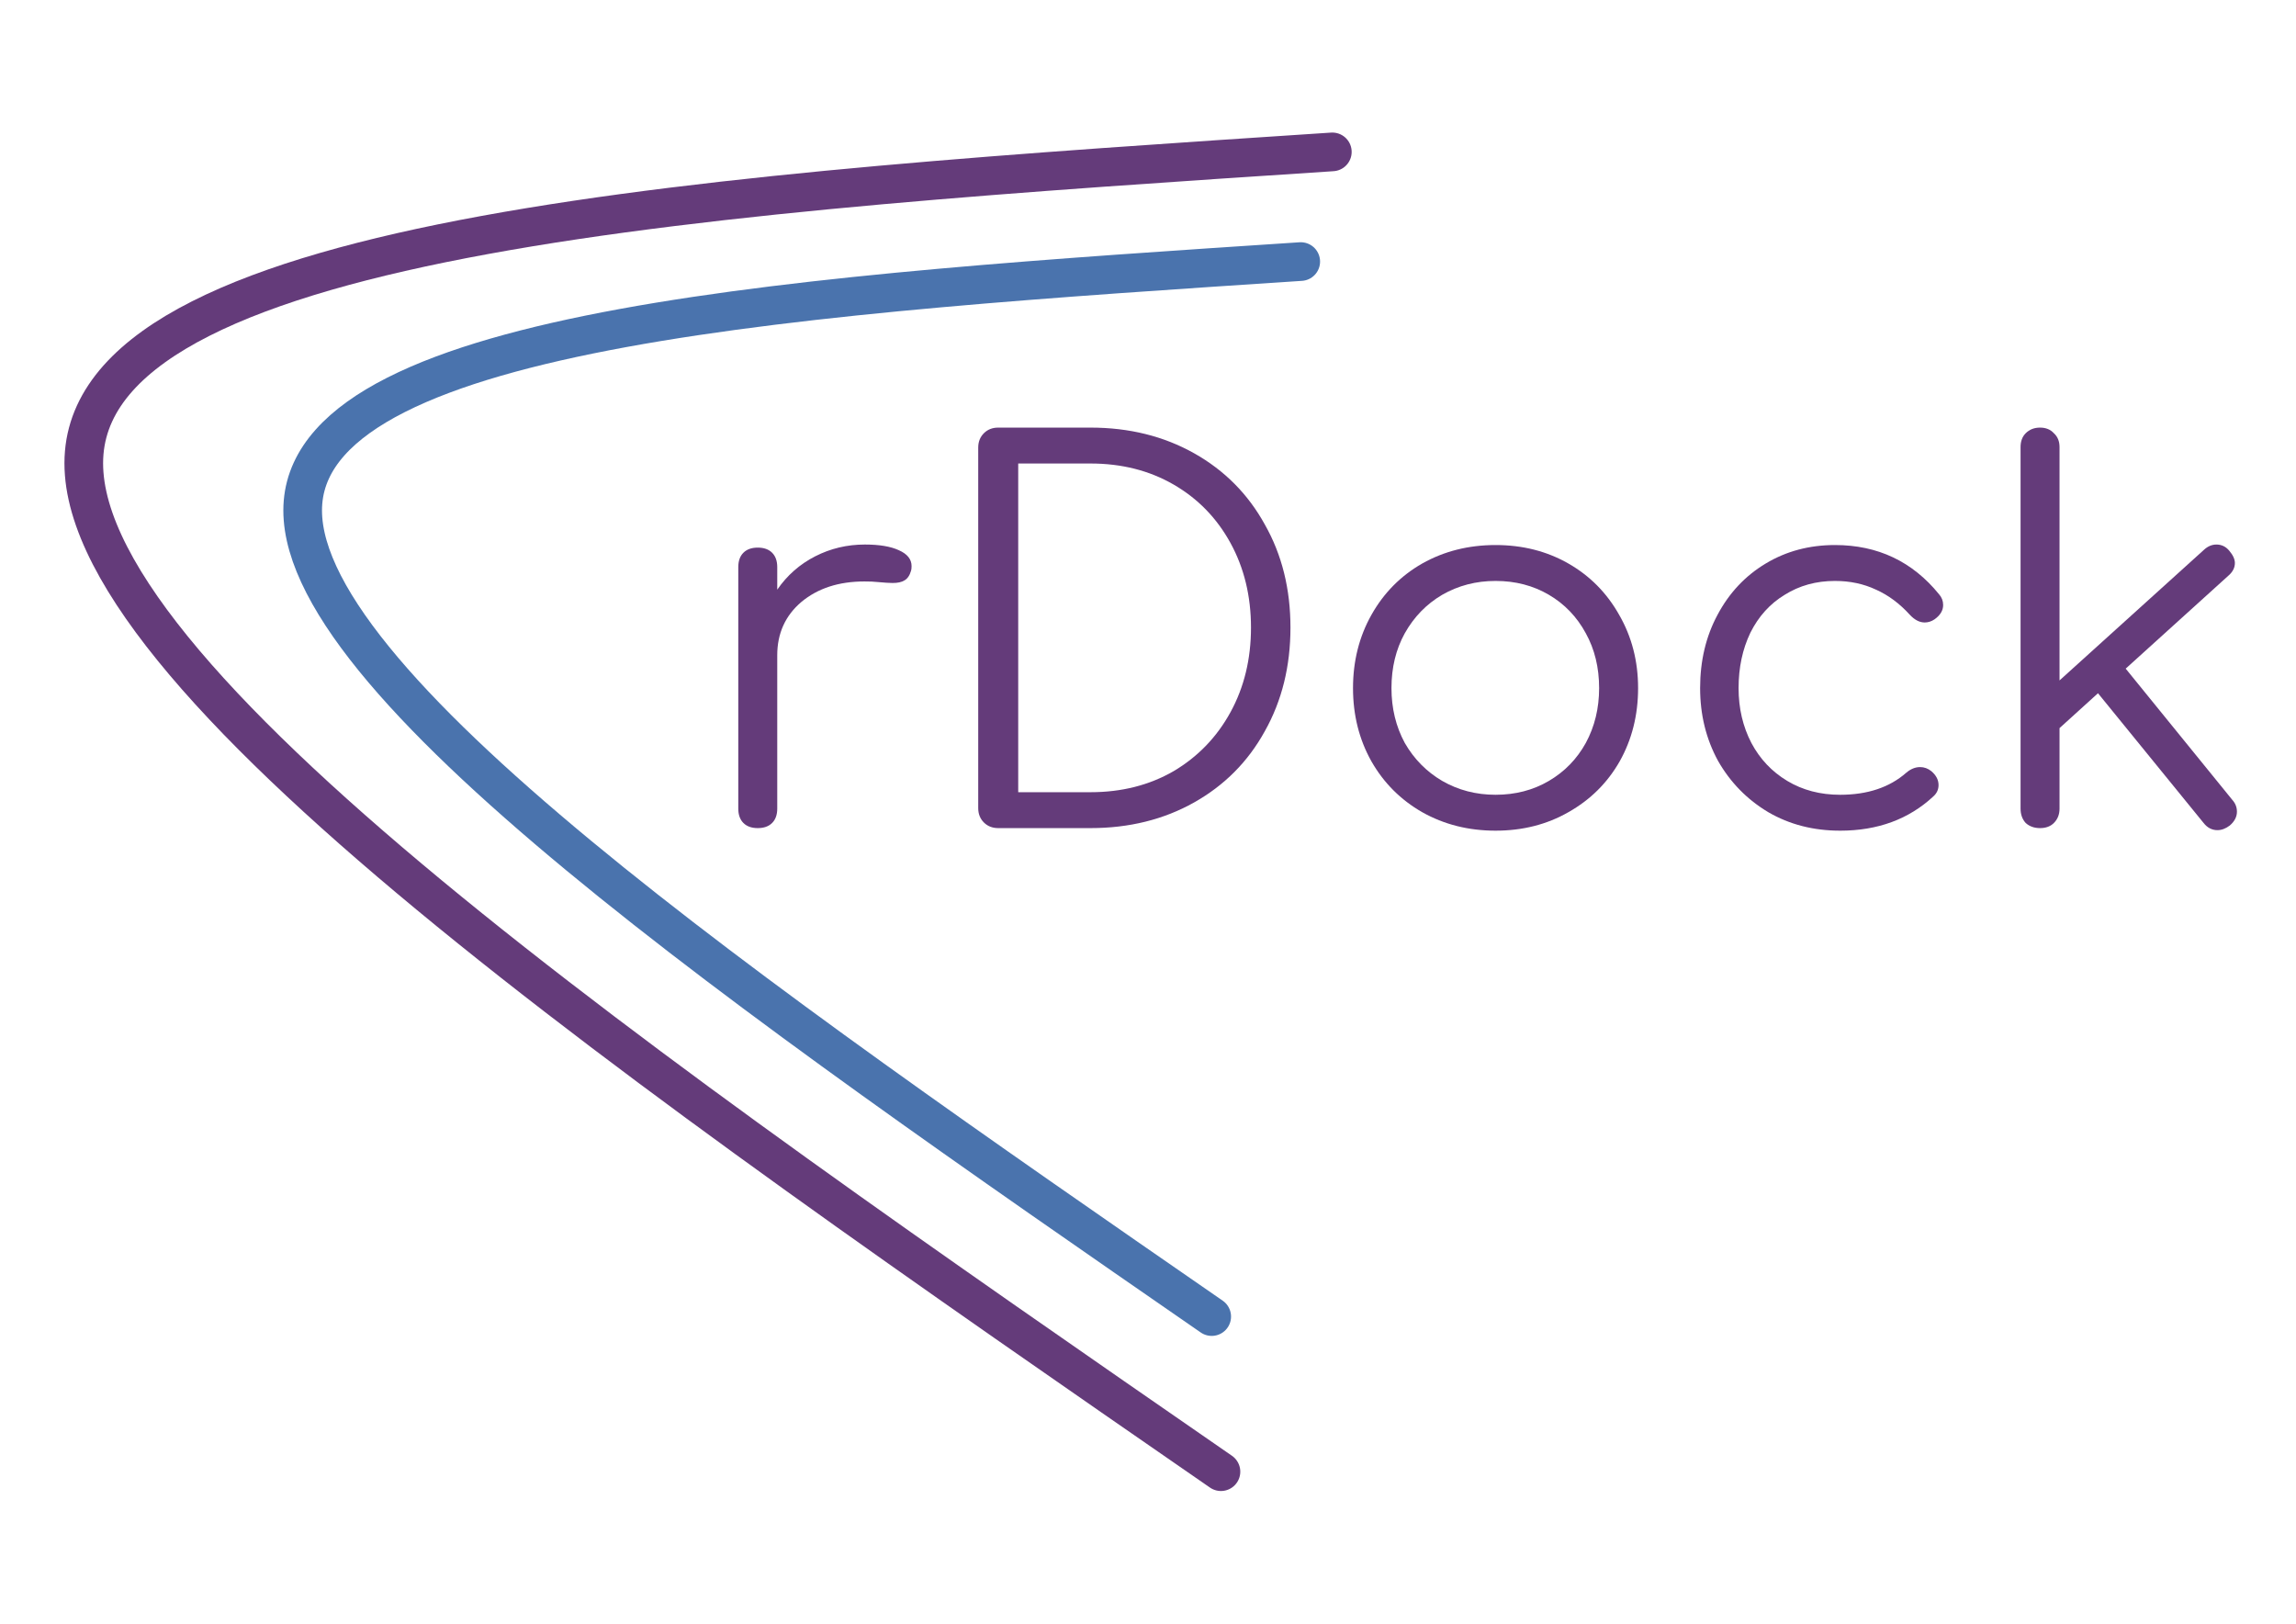
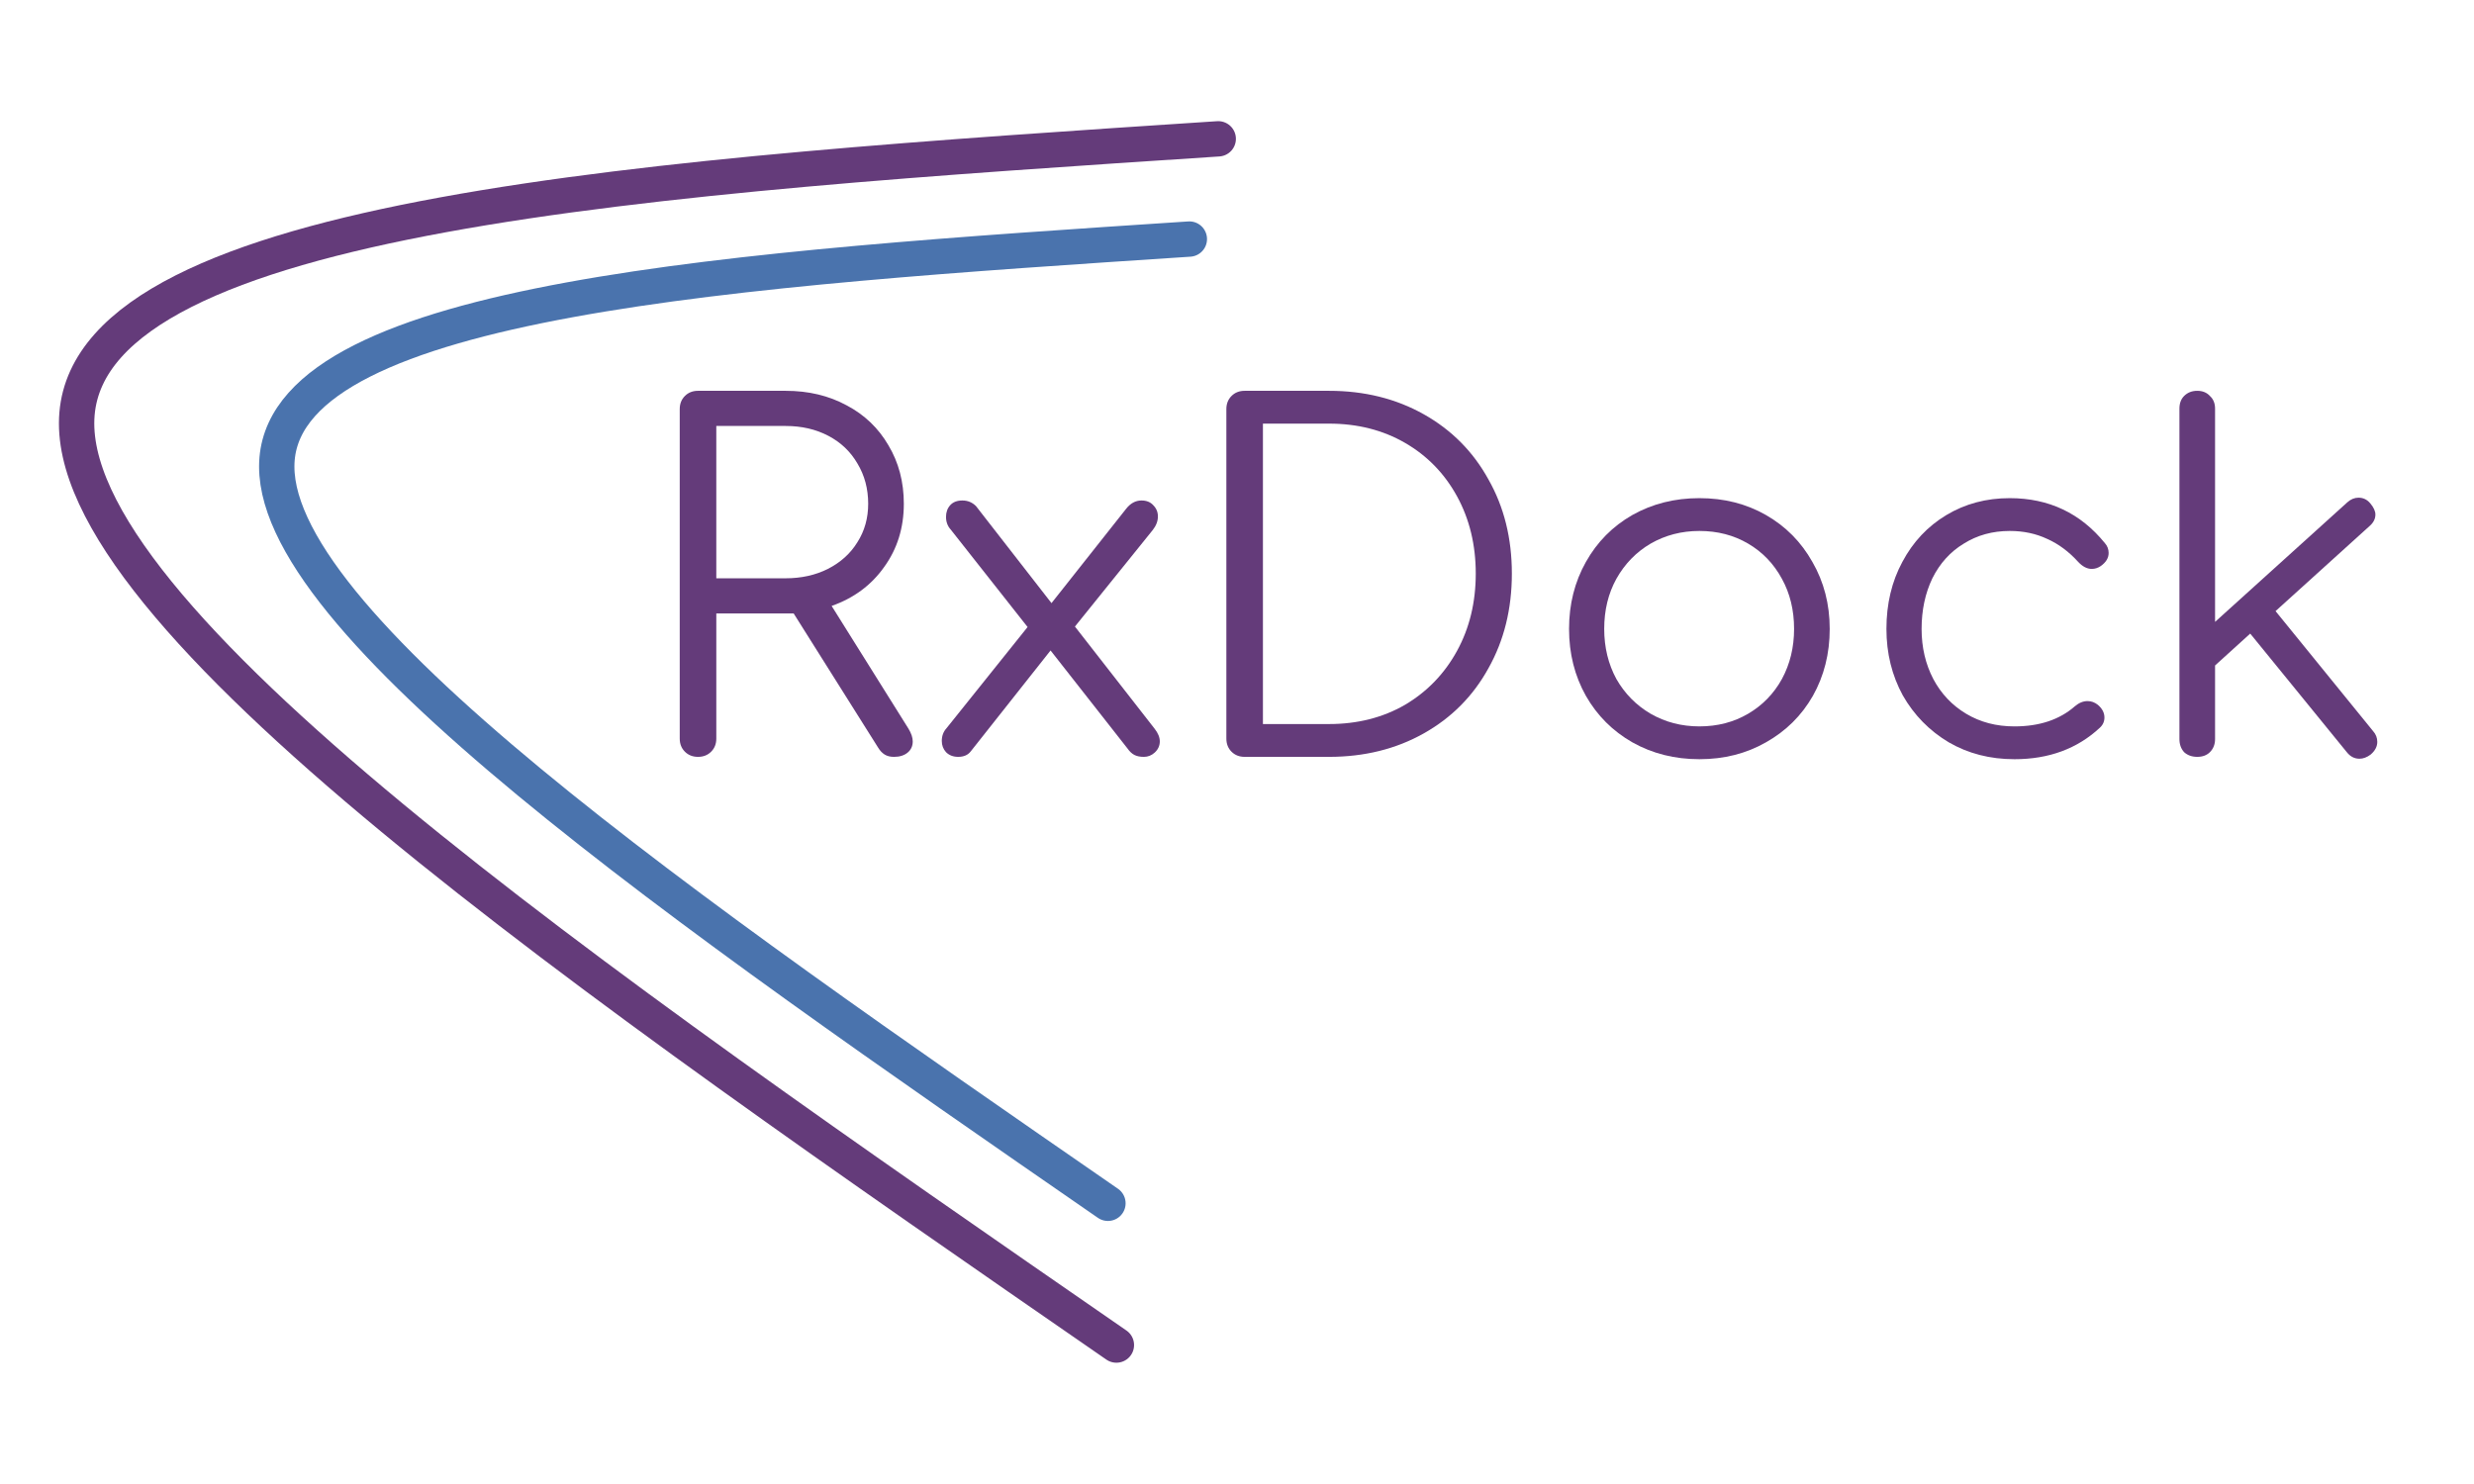
- <svg xmlns="http://www.w3.org/2000/svg" id="svg8" version="1.1" viewBox="0 0 297 210" height="210mm" width="297mm">
+ <svg xmlns="http://www.w3.org/2000/svg" width="350mm" height="210mm" viewBox="0 0 350 210" version="1.1" id="svg8">
  <defs id="defs2" />
-   <g transform="translate(-67.3121,100.7881)" id="layer1">
-     <path transform="matrix(6.850704,0,0,6.850704,-385.5596,-656.0405)" id="path16093" d="M 89.16,108.834 C 78.252,101.292 67.345,93.75 67.696,89.598 68.047,85.445 79.655,84.682 91.263,83.918" style="fill:none;stroke:#643b7a;stroke-width:0.73;stroke-linecap:round;stroke-linejoin:miter;stroke-miterlimit:4;stroke-dasharray:none;stroke-opacity:1" />
-     <path id="path16093-5" d="M 89.16,108.834 C 78.252,101.292 67.345,93.75 67.696,89.598 68.047,85.445 79.655,84.682 91.263,83.918" style="fill:none;stroke:#4a73ad;stroke-width:0.913;stroke-linecap:round;stroke-linejoin:miter;stroke-miterlimit:4;stroke-dasharray:none;stroke-opacity:1" transform="matrix(5.476334,0,0,5.476334,-264.2165,-526.5218)" />
-     <g id="text16117" style="font-style:normal;font-weight:normal;font-size:71.406px;line-height:1.25;font-family:sans-serif;letter-spacing:0px;word-spacing:0px;fill:#643b7a;fill-opacity:1;stroke:none;stroke-width:1.785" aria-label="rDock">
-       <path id="path51" style="font-style:normal;font-variant:normal;font-weight:normal;font-stretch:normal;font-size:66.322px;font-family:Comfortaa;-inkscape-font-specification:Comfortaa;fill:#643b7a;fill-opacity:1;stroke-width:1.785" d="m 179.194,-30.362 q 2.786,0 4.377,0.73 1.658,0.73 1.658,2.056 0,0.398 -0.066,0.597 -0.265,0.929 -0.862,1.26 -0.531,0.332 -1.525,0.332 -0.597,0 -2.056,-0.133 -0.531,-0.066 -1.592,-0.066 -4.974,0 -8.158,2.653 -3.117,2.653 -3.117,6.898 V 3.794 q 0,1.194 -0.663,1.857 -0.663,0.663 -1.857,0.663 -1.194,0 -1.857,-0.663 -0.663,-0.663 -0.663,-1.857 V -27.444 q 0,-1.194 0.663,-1.857 0.663,-0.663 1.857,-0.663 1.194,0 1.857,0.663 0.663,0.663 0.663,1.857 v 2.918 q 1.923,-2.786 4.908,-4.311 2.985,-1.525 6.433,-1.525 z" />
-       <path id="path53" style="font-style:normal;font-variant:normal;font-weight:normal;font-stretch:normal;font-size:66.322px;font-family:Comfortaa;-inkscape-font-specification:Comfortaa;fill:#643b7a;fill-opacity:1;stroke-width:1.785" d="m 196.437,6.314 q -1.127,0 -1.857,-0.73 -0.73,-0.73 -0.73,-1.857 V -42.897 q 0,-1.127 0.73,-1.857 0.73,-0.73 1.857,-0.73 h 11.938 q 7.494,0 13.397,3.316 5.903,3.316 9.152,9.219 3.316,5.836 3.316,13.331 0,7.494 -3.316,13.397 -3.25,5.903 -9.152,9.219 -5.903,3.316 -13.397,3.316 z m 11.938,-4.643 q 6.035,0 10.744,-2.719 4.709,-2.786 7.362,-7.627 2.653,-4.842 2.653,-10.943 0,-6.102 -2.653,-10.943 -2.653,-4.842 -7.362,-7.561 -4.709,-2.719 -10.744,-2.719 h -9.351 V 1.671 Z" />
-       <path id="path55" style="font-style:normal;font-variant:normal;font-weight:normal;font-stretch:normal;font-size:66.322px;font-family:Comfortaa;-inkscape-font-specification:Comfortaa;fill:#643b7a;fill-opacity:1;stroke-width:1.785" d="m 260.77,6.646 q -5.239,0 -9.484,-2.388 -4.178,-2.388 -6.566,-6.566 -2.388,-4.245 -2.388,-9.484 0,-5.239 2.388,-9.484 2.388,-4.245 6.566,-6.632 4.245,-2.388 9.484,-2.388 5.239,0 9.418,2.388 4.178,2.388 6.566,6.632 2.454,4.245 2.454,9.484 0,5.239 -2.388,9.484 -2.388,4.178 -6.632,6.566 -4.178,2.388 -9.418,2.388 z m 0,-4.643 q 3.847,0 6.898,-1.791 3.051,-1.791 4.775,-4.908 1.724,-3.183 1.724,-7.096 0,-3.979 -1.724,-7.096 -1.724,-3.183 -4.775,-4.974 -3.051,-1.791 -6.898,-1.791 -3.78,0 -6.898,1.791 -3.051,1.791 -4.842,4.974 -1.724,3.117 -1.724,7.096 0,3.913 1.724,7.096 1.791,3.117 4.842,4.908 3.117,1.791 6.898,1.791 z" />
-       <path id="path57" style="font-style:normal;font-variant:normal;font-weight:normal;font-stretch:normal;font-size:66.322px;font-family:Comfortaa;-inkscape-font-specification:Comfortaa;fill:#643b7a;fill-opacity:1;stroke-width:1.785" d="m 305.338,6.646 q -5.173,0 -9.285,-2.388 -4.112,-2.454 -6.5,-6.632 -2.321,-4.245 -2.321,-9.418 0,-5.306 2.255,-9.484 2.255,-4.245 6.234,-6.632 3.979,-2.388 8.954,-2.388 8.29,0 13.463,6.367 0.531,0.597 0.531,1.393 0,1.061 -1.127,1.857 -0.597,0.398 -1.26,0.398 -0.995,0 -1.923,-0.995 -1.99,-2.189 -4.377,-3.25 -2.388,-1.127 -5.306,-1.127 -3.648,0 -6.5,1.791 -2.852,1.724 -4.444,4.908 -1.525,3.183 -1.525,7.163 0,3.913 1.658,7.096 1.658,3.117 4.643,4.908 2.985,1.791 6.831,1.791 5.306,0 8.556,-2.852 0.862,-0.73 1.791,-0.73 0.796,0 1.459,0.531 0.929,0.796 0.929,1.791 0,0.862 -0.663,1.459 -4.775,4.444 -12.071,4.444 z" />
-       <path id="path59" style="font-style:normal;font-variant:normal;font-weight:normal;font-stretch:normal;font-size:66.322px;font-family:Comfortaa;-inkscape-font-specification:Comfortaa;fill:#643b7a;fill-opacity:1;stroke-width:1.785" d="m 356.075,2.666 q 0.597,0.663 0.597,1.525 0,0.995 -0.929,1.791 -0.796,0.597 -1.592,0.597 -1.061,0 -1.791,-0.929 L 338.698,-11.129 333.724,-6.619 V 3.794 q 0,1.127 -0.73,1.857 -0.663,0.663 -1.791,0.663 -1.127,0 -1.857,-0.663 -0.663,-0.73 -0.663,-1.857 V -42.963 q 0,-1.127 0.663,-1.791 0.73,-0.73 1.857,-0.73 1.127,0 1.791,0.73 0.73,0.663 0.73,1.791 v 30.177 l 18.703,-16.912 q 0.73,-0.663 1.592,-0.663 0.995,0 1.658,0.796 0.73,0.862 0.73,1.592 0,0.929 -0.862,1.658 l -13.264,12.004 z" />
+   <g id="layer1" transform="translate(-67.3121,100.7881)">
+     <path style="fill:none;stroke:#643b7a;stroke-width:0.73;stroke-linecap:round;stroke-linejoin:miter;stroke-miterlimit:4;stroke-dasharray:none;stroke-opacity:1" d="M 89.16,108.834 C 78.252,101.292 67.345,93.75 67.696,89.598 68.047,85.445 79.655,84.682 91.263,83.918" id="path16093" transform="matrix(6.850704,0,0,6.850704,-385.5596,-656.0405)" />
+     <path transform="matrix(5.476334,0,0,5.476334,-264.2165,-526.5218)" style="fill:none;stroke:#4a73ad;stroke-width:0.913;stroke-linecap:round;stroke-linejoin:miter;stroke-miterlimit:4;stroke-dasharray:none;stroke-opacity:1" d="M 89.16,108.834 C 78.252,101.292 67.345,93.75 67.696,89.598 68.047,85.445 79.655,84.682 91.263,83.918" id="path16093-5" />
+     <g id="text16117" style="font-style:normal;font-weight:normal;font-size:71.406px;line-height:1.25;font-family:sans-serif;letter-spacing:0px;word-spacing:0px;fill:#643b7a;fill-opacity:1;stroke:none;stroke-width:1.785" aria-label="RxDock">
+       <path id="path41" style="font-style:normal;font-variant:normal;font-weight:normal;font-stretch:normal;font-size:66.322px;font-family:Comfortaa;-inkscape-font-specification:Comfortaa;fill:#643b7a;fill-opacity:1;stroke-width:1.785" d="m 195.841,2.335 q 0.597,0.995 0.597,1.791 0,0.995 -0.73,1.592 -0.73,0.597 -1.923,0.597 -0.796,0 -1.326,-0.332 -0.531,-0.332 -0.929,-0.995 l -11.938,-18.968 h -1.127 -9.816 V 3.727 q 0,1.127 -0.73,1.857 -0.73,0.73 -1.857,0.73 -1.127,0 -1.857,-0.73 -0.73,-0.73 -0.73,-1.857 V -42.897 q 0,-1.127 0.73,-1.857 0.73,-0.73 1.857,-0.73 h 12.402 q 4.842,0 8.622,2.056 3.78,1.99 5.903,5.637 2.189,3.648 2.189,8.29 0,5.107 -2.786,8.953 -2.719,3.847 -7.428,5.505 z M 178.464,-18.955 q 3.316,0 5.969,-1.326 2.719,-1.393 4.178,-3.78 1.525,-2.388 1.525,-5.438 0,-3.183 -1.525,-5.704 -1.459,-2.52 -4.112,-3.913 -2.653,-1.393 -6.035,-1.393 h -9.816 v 21.555 z" />
+       <path id="path43" style="font-style:normal;font-variant:normal;font-weight:normal;font-stretch:normal;font-size:66.322px;font-family:Comfortaa;-inkscape-font-specification:Comfortaa;fill:#643b7a;fill-opacity:1;stroke-width:1.785" d="m 230.66,2.335 q 0.73,0.929 0.73,1.791 0,0.929 -0.73,1.592 -0.663,0.597 -1.525,0.597 -0.796,0 -1.326,-0.265 -0.531,-0.265 -0.995,-0.929 L 215.936,-8.741 204.661,5.518 q -0.597,0.796 -1.791,0.796 -1.061,0 -1.724,-0.663 -0.597,-0.663 -0.597,-1.592 0,-1.061 0.663,-1.791 l 11.474,-14.326 -10.877,-13.795 q -0.663,-0.73 -0.663,-1.791 0,-0.995 0.597,-1.658 0.597,-0.663 1.724,-0.663 1.127,0 1.923,0.796 l 10.678,13.729 10.545,-13.331 q 0.929,-1.194 2.189,-1.194 1.061,0 1.658,0.663 0.663,0.663 0.663,1.592 0,0.995 -0.73,1.923 l -11.009,13.662 z" />
+       <path id="path45" style="font-style:normal;font-variant:normal;font-weight:normal;font-stretch:normal;font-size:66.322px;font-family:Comfortaa;-inkscape-font-specification:Comfortaa;fill:#643b7a;fill-opacity:1;stroke-width:1.785" d="m 243.393,6.314 q -1.127,0 -1.857,-0.73 Q 240.807,4.855 240.807,3.727 V -42.897 q 0,-1.127 0.73,-1.857 0.73,-0.73 1.857,-0.73 h 11.938 q 7.494,0 13.397,3.316 5.903,3.316 9.152,9.219 3.316,5.836 3.316,13.331 0,7.494 -3.316,13.397 -3.25,5.903 -9.152,9.219 -5.903,3.316 -13.397,3.316 z m 11.938,-4.643 q 6.035,0 10.744,-2.719 4.709,-2.786 7.362,-7.627 2.653,-4.842 2.653,-10.943 0,-6.102 -2.653,-10.943 -2.653,-4.842 -7.362,-7.561 -4.709,-2.719 -10.744,-2.719 h -9.351 V 1.671 Z" />
+       <path id="path47" style="font-style:normal;font-variant:normal;font-weight:normal;font-stretch:normal;font-size:66.322px;font-family:Comfortaa;-inkscape-font-specification:Comfortaa;fill:#643b7a;fill-opacity:1;stroke-width:1.785" d="m 307.726,6.646 q -5.239,0 -9.484,-2.388 -4.178,-2.388 -6.566,-6.566 -2.388,-4.245 -2.388,-9.484 0,-5.239 2.388,-9.484 2.388,-4.245 6.566,-6.632 4.245,-2.388 9.484,-2.388 5.239,0 9.418,2.388 4.178,2.388 6.566,6.632 2.454,4.245 2.454,9.484 0,5.239 -2.388,9.484 -2.388,4.178 -6.632,6.566 -4.178,2.388 -9.418,2.388 z m 0,-4.643 q 3.847,0 6.898,-1.791 3.051,-1.791 4.775,-4.908 1.724,-3.183 1.724,-7.096 0,-3.979 -1.724,-7.096 -1.724,-3.183 -4.775,-4.974 -3.051,-1.791 -6.898,-1.791 -3.78,0 -6.898,1.791 -3.051,1.791 -4.842,4.974 -1.724,3.117 -1.724,7.096 0,3.913 1.724,7.096 1.791,3.117 4.842,4.908 3.117,1.791 6.898,1.791 z" />
+       <path id="path49" style="font-style:normal;font-variant:normal;font-weight:normal;font-stretch:normal;font-size:66.322px;font-family:Comfortaa;-inkscape-font-specification:Comfortaa;fill:#643b7a;fill-opacity:1;stroke-width:1.785" d="m 352.294,6.646 q -5.173,0 -9.285,-2.388 -4.112,-2.454 -6.5,-6.632 -2.321,-4.245 -2.321,-9.418 0,-5.306 2.255,-9.484 2.255,-4.245 6.234,-6.632 3.979,-2.388 8.954,-2.388 8.29,0 13.463,6.367 0.531,0.597 0.531,1.393 0,1.061 -1.127,1.857 -0.597,0.398 -1.26,0.398 -0.995,0 -1.923,-0.995 -1.99,-2.189 -4.377,-3.25 -2.388,-1.127 -5.306,-1.127 -3.648,0 -6.5,1.791 -2.852,1.724 -4.444,4.908 -1.525,3.183 -1.525,7.163 0,3.913 1.658,7.096 1.658,3.117 4.643,4.908 2.985,1.791 6.831,1.791 5.306,0 8.556,-2.852 0.862,-0.73 1.791,-0.73 0.796,0 1.459,0.531 0.929,0.796 0.929,1.791 0,0.862 -0.663,1.459 -4.775,4.444 -12.071,4.444 z" />
+       <path id="path51" style="font-style:normal;font-variant:normal;font-weight:normal;font-stretch:normal;font-size:66.322px;font-family:Comfortaa;-inkscape-font-specification:Comfortaa;fill:#643b7a;fill-opacity:1;stroke-width:1.785" d="m 403.031,2.666 q 0.597,0.663 0.597,1.525 0,0.995 -0.929,1.791 -0.796,0.597 -1.592,0.597 -1.061,0 -1.791,-0.929 L 385.654,-11.129 380.68,-6.619 V 3.794 q 0,1.127 -0.73,1.857 -0.663,0.663 -1.791,0.663 -1.127,0 -1.857,-0.663 -0.663,-0.73 -0.663,-1.857 V -42.963 q 0,-1.127 0.663,-1.791 0.73,-0.73 1.857,-0.73 1.127,0 1.791,0.73 0.73,0.663 0.73,1.791 v 30.177 l 18.703,-16.912 q 0.73,-0.663 1.592,-0.663 0.995,0 1.658,0.796 0.73,0.862 0.73,1.592 0,0.929 -0.862,1.658 l -13.264,12.004 z" />
    </g>
  </g>
</svg>
